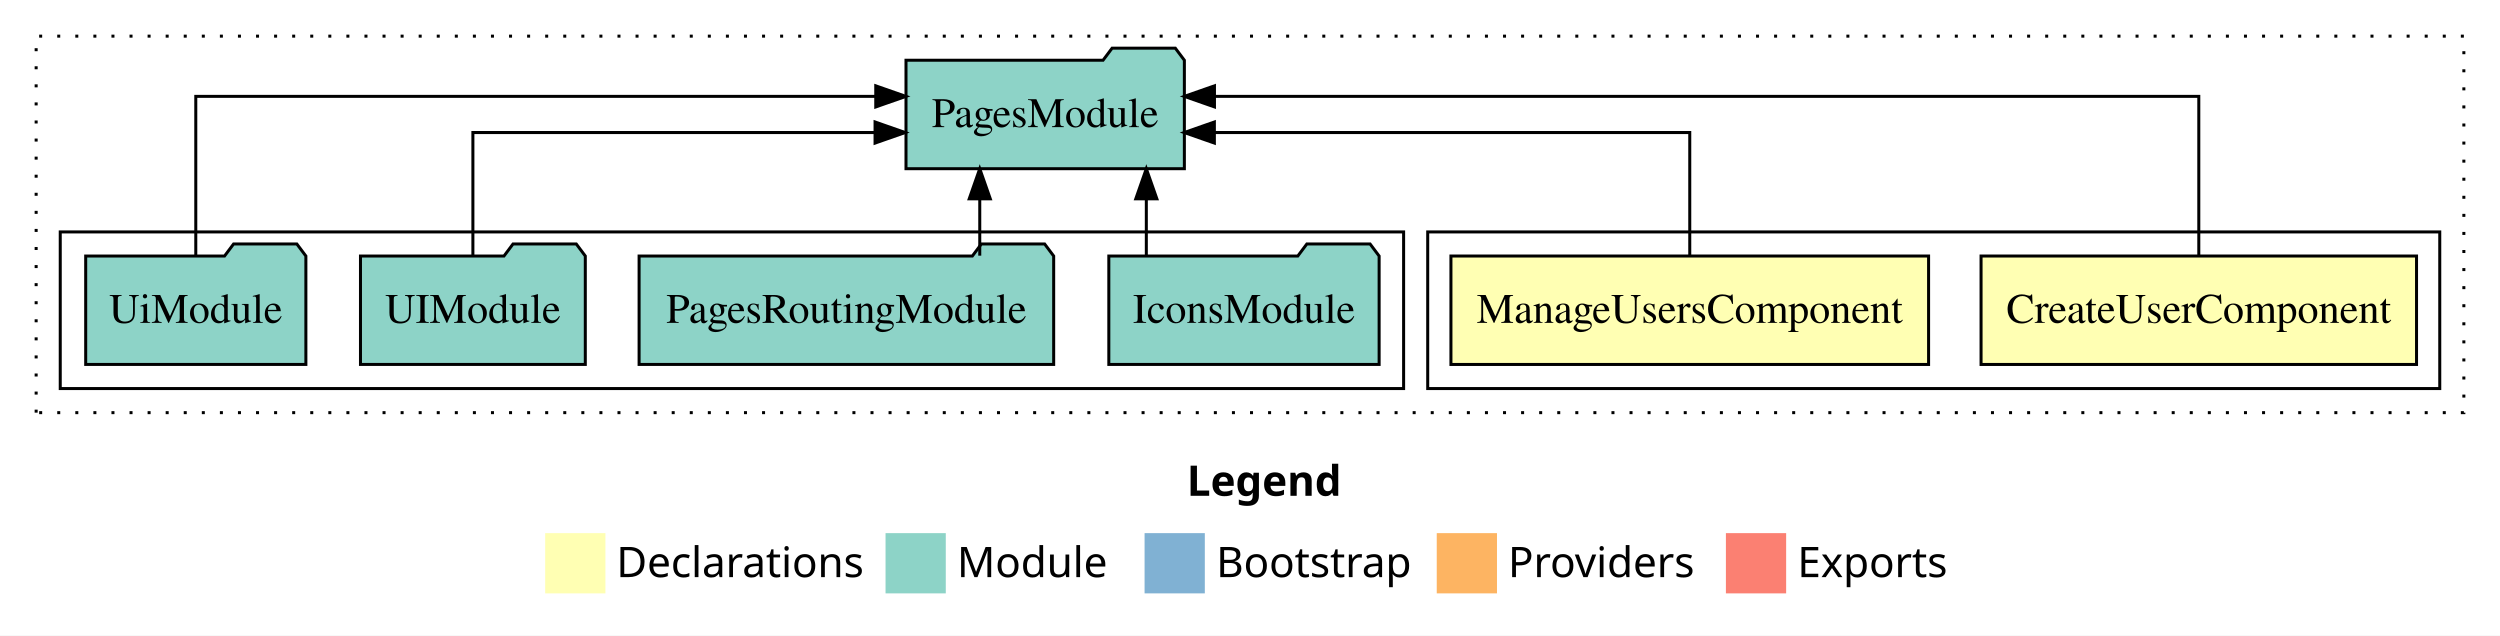
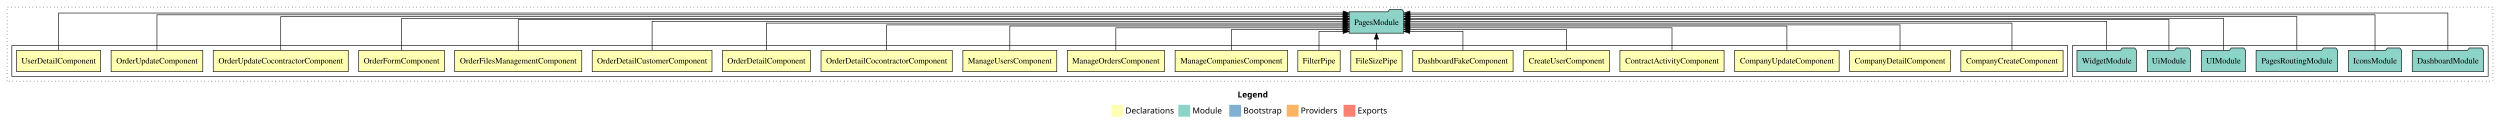
- <svg xmlns="http://www.w3.org/2000/svg" width="830pt" height="211pt" viewBox="0.00 0.00 830.00 211.00">
+ <svg xmlns="http://www.w3.org/2000/svg" width="4221pt" height="211pt" viewBox="0.00 0.00 4221.00 211.00">
  <g id="graph0" class="graph" transform="scale(1 1) rotate(0) translate(4 207)">
-     <polygon fill="white" stroke="transparent" points="-4,4 -4,-207 826,-207 826,4 -4,4" />
-     <text text-anchor="start" x="390.01" y="-42.4" font-family="Times-12" font-weight="bold" font-size="14.00">Legend</text>
-     <polygon fill="#ffffb3" stroke="transparent" points="177,-10 177,-30 197,-30 197,-10 177,-10" />
-     <text text-anchor="start" x="200.63" y="-15.4" font-family="Times-12" font-size="14.00">  Declarations</text>
-     <polygon fill="#8dd3c7" stroke="transparent" points="290,-10 290,-30 310,-30 310,-10 290,-10" />
-     <text text-anchor="start" x="313.73" y="-15.4" font-family="Times-12" font-size="14.00">  Module</text>
-     <polygon fill="#80b1d3" stroke="transparent" points="376,-10 376,-30 396,-30 396,-10 376,-10" />
-     <text text-anchor="start" x="399.78" y="-15.4" font-family="Times-12" font-size="14.00">  Bootstrap</text>
-     <polygon fill="#fdb462" stroke="transparent" points="473,-10 473,-30 493,-30 493,-10 473,-10" />
-     <text text-anchor="start" x="496.67" y="-15.4" font-family="Times-12" font-size="14.00">  Providers</text>
-     <polygon fill="#fb8072" stroke="transparent" points="569,-10 569,-30 589,-30 589,-10 569,-10" />
-     <text text-anchor="start" x="592.73" y="-15.4" font-family="Times-12" font-size="14.00">  Exports</text>
+     <polygon fill="white" stroke="transparent" points="-4,4 -4,-207 4217,-207 4217,4 -4,4" />
+     <text text-anchor="start" x="2085.51" y="-42.4" font-family="Times-12" font-weight="bold" font-size="14.00">Legend</text>
+     <polygon fill="#ffffb3" stroke="transparent" points="1872.5,-10 1872.5,-30 1892.5,-30 1892.5,-10 1872.5,-10" />
+     <text text-anchor="start" x="1896.13" y="-15.4" font-family="Times-12" font-size="14.00">  Declarations</text>
+     <polygon fill="#8dd3c7" stroke="transparent" points="1985.5,-10 1985.5,-30 2005.5,-30 2005.5,-10 1985.5,-10" />
+     <text text-anchor="start" x="2009.23" y="-15.4" font-family="Times-12" font-size="14.00">  Module</text>
+     <polygon fill="#80b1d3" stroke="transparent" points="2071.5,-10 2071.5,-30 2091.5,-30 2091.5,-10 2071.5,-10" />
+     <text text-anchor="start" x="2095.28" y="-15.4" font-family="Times-12" font-size="14.00">  Bootstrap</text>
+     <polygon fill="#fdb462" stroke="transparent" points="2168.5,-10 2168.5,-30 2188.5,-30 2188.5,-10 2168.5,-10" />
+     <text text-anchor="start" x="2192.17" y="-15.4" font-family="Times-12" font-size="14.00">  Providers</text>
+     <polygon fill="#fb8072" stroke="transparent" points="2264.5,-10 2264.5,-30 2284.5,-30 2284.5,-10 2264.5,-10" />
+     <text text-anchor="start" x="2288.23" y="-15.4" font-family="Times-12" font-size="14.00">  Exports</text>
    <g id="clust1" class="cluster">
-       <polygon fill="none" stroke="black" stroke-dasharray="1,5" points="8,-70 8,-195 814,-195 814,-70 8,-70" />
+       <polygon fill="none" stroke="black" stroke-dasharray="1,5" points="8,-70 8,-195 4205,-195 4205,-70 8,-70" />
+     </g>
+     <g id="clust22" class="cluster">
+       <polygon fill="none" stroke="black" points="3495,-78 3495,-130 4197,-130 4197,-78 3495,-78" />
    </g>
    <g id="clust2" class="cluster">
-       <polygon fill="none" stroke="black" points="470,-78 470,-130 806,-130 806,-78 470,-78" />
-     </g>
-     <g id="clust5" class="cluster">
-       <polygon fill="none" stroke="black" points="16,-78 16,-130 462,-130 462,-78 16,-78" />
+       <polygon fill="none" stroke="black" points="16,-78 16,-130 3487,-130 3487,-78 16,-78" />
    </g>
    <g id="node1" class="node">
-       <polygon fill="#ffffb3" stroke="black" points="798.29,-122 653.71,-122 653.71,-86 798.29,-86 798.29,-122" />
-       <text text-anchor="middle" x="726" y="-99.8" font-family="Times,serif" font-size="14.00">CreateUserComponent</text>
+       <polygon fill="#ffffb3" stroke="black" points="3479.31,-122 3306.69,-122 3306.69,-86 3479.31,-86 3479.31,-122" />
+       <text text-anchor="middle" x="3393" y="-99.8" font-family="Times,serif" font-size="14.00">CompanyCreateComponent</text>
+     </g>
+     <g id="node20" class="node">
+       <polygon fill="#8dd3c7" stroke="black" points="2366.21,-187 2363.21,-191 2342.21,-191 2339.21,-187 2273.79,-187 2273.79,-151 2366.21,-151 2366.21,-187" />
+       <text text-anchor="middle" x="2320" y="-164.8" font-family="Times,serif" font-size="14.00">PagesModule</text>
+     </g>
+     <g id="edge1" class="edge">
+       <path fill="none" stroke="black" d="M3393,-122.17C3393,-141.09 3393,-168 3393,-168 3393,-168 2376.11,-168 2376.11,-168" />
+       <polygon fill="black" stroke="black" points="2376.11,-164.5 2366.11,-168 2376.11,-171.5 2376.11,-164.5" />
+     </g>
+     <g id="node2" class="node">
+       <polygon fill="#ffffb3" stroke="black" points="3288.98,-122 3119.02,-122 3119.02,-86 3288.98,-86 3288.98,-122" />
+       <text text-anchor="middle" x="3204" y="-99.8" font-family="Times,serif" font-size="14.00">CompanyDetailComponent</text>
+     </g>
+     <g id="edge2" class="edge">
+       <path fill="none" stroke="black" d="M3204,-122.3C3204,-140.27 3204,-165 3204,-165 3204,-165 2376.28,-165 2376.28,-165" />
+       <polygon fill="black" stroke="black" points="2376.28,-161.5 2366.28,-165 2376.28,-168.5 2376.28,-161.5" />
    </g>
    <g id="node3" class="node">
-       <polygon fill="#8dd3c7" stroke="black" points="389.21,-187 386.21,-191 365.21,-191 362.21,-187 296.79,-187 296.79,-151 389.21,-151 389.21,-187" />
-       <text text-anchor="middle" x="343" y="-164.8" font-family="Times,serif" font-size="14.00">PagesModule</text>
-     </g>
-     <g id="edge1" class="edge">
-       <path fill="none" stroke="black" d="M726,-122.28C726,-143.32 726,-175 726,-175 726,-175 399.2,-175 399.2,-175" />
-       <polygon fill="black" stroke="black" points="399.2,-171.5 389.2,-175 399.2,-178.5 399.2,-171.5" />
-     </g>
-     <g id="node2" class="node">
-       <polygon fill="#ffffb3" stroke="black" points="636.29,-122 477.71,-122 477.71,-86 636.29,-86 636.29,-122" />
-       <text text-anchor="middle" x="557" y="-99.8" font-family="Times,serif" font-size="14.00">ManageUsersComponent</text>
-     </g>
-     <g id="edge2" class="edge">
-       <path fill="none" stroke="black" d="M557,-122.02C557,-139.37 557,-163 557,-163 557,-163 399.17,-163 399.17,-163" />
-       <polygon fill="black" stroke="black" points="399.17,-159.5 389.17,-163 399.17,-166.5 399.17,-159.5" />
+       <polygon fill="#ffffb3" stroke="black" points="3101.2,-122 2924.8,-122 2924.8,-86 3101.2,-86 3101.2,-122" />
+       <text text-anchor="middle" x="3013" y="-99.8" font-family="Times,serif" font-size="14.00">CompanyUpdateComponent</text>
+     </g>
+     <g id="edge3" class="edge">
+       <path fill="none" stroke="black" d="M3013,-122.02C3013,-139.37 3013,-163 3013,-163 3013,-163 2376.28,-163 2376.28,-163" />
+       <polygon fill="black" stroke="black" points="2376.28,-159.5 2366.28,-163 2376.28,-166.5 2376.28,-159.5" />
    </g>
    <g id="node4" class="node">
-       <polygon fill="#8dd3c7" stroke="black" points="453.87,-122 450.87,-126 429.87,-126 426.87,-122 364.13,-122 364.13,-86 453.87,-86 453.87,-122" />
-       <text text-anchor="middle" x="409" y="-99.8" font-family="Times,serif" font-size="14.00">IconsModule</text>
-     </g>
-     <g id="edge3" class="edge">
-       <path fill="none" stroke="black" d="M376.58,-122.11C376.58,-122.11 376.58,-140.99 376.58,-140.99" />
-       <polygon fill="black" stroke="black" points="373.08,-140.99 376.58,-150.99 380.08,-140.99 373.08,-140.99" />
+       <polygon fill="#ffffb3" stroke="black" points="2906.92,-122 2731.08,-122 2731.08,-86 2906.92,-86 2906.92,-122" />
+       <text text-anchor="middle" x="2819" y="-99.8" font-family="Times,serif" font-size="14.00">ContractActivityComponent</text>
+     </g>
+     <g id="edge4" class="edge">
+       <path fill="none" stroke="black" d="M2819,-122.03C2819,-138.4 2819,-160 2819,-160 2819,-160 2376.5,-160 2376.5,-160" />
+       <polygon fill="black" stroke="black" points="2376.5,-156.5 2366.5,-160 2376.5,-163.5 2376.5,-156.5" />
    </g>
    <g id="node5" class="node">
-       <polygon fill="#8dd3c7" stroke="black" points="345.82,-122 342.82,-126 321.82,-126 318.82,-122 208.18,-122 208.18,-86 345.82,-86 345.82,-122" />
-       <text text-anchor="middle" x="277" y="-99.8" font-family="Times,serif" font-size="14.00">PagesRoutingModule</text>
-     </g>
-     <g id="edge4" class="edge">
-       <path fill="none" stroke="black" d="M321.28,-122.11C321.28,-122.11 321.28,-140.99 321.28,-140.99" />
-       <polygon fill="black" stroke="black" points="317.78,-140.99 321.28,-150.99 324.78,-140.99 317.78,-140.99" />
+       <polygon fill="#ffffb3" stroke="black" points="2713.29,-122 2568.71,-122 2568.71,-86 2713.29,-86 2713.29,-122" />
+       <text text-anchor="middle" x="2641" y="-99.8" font-family="Times,serif" font-size="14.00">CreateUserComponent</text>
+     </g>
+     <g id="edge5" class="edge">
+       <path fill="none" stroke="black" d="M2641,-122.24C2641,-137.57 2641,-157 2641,-157 2641,-157 2376.33,-157 2376.33,-157" />
+       <polygon fill="black" stroke="black" points="2376.33,-153.5 2366.33,-157 2376.33,-160.5 2376.33,-153.5" />
    </g>
    <g id="node6" class="node">
-       <polygon fill="#8dd3c7" stroke="black" points="190.32,-122 187.32,-126 166.32,-126 163.32,-122 115.68,-122 115.68,-86 190.32,-86 190.32,-122" />
-       <text text-anchor="middle" x="153" y="-99.8" font-family="Times,serif" font-size="14.00">UIModule</text>
-     </g>
-     <g id="edge5" class="edge">
-       <path fill="none" stroke="black" d="M153,-122.02C153,-139.37 153,-163 153,-163 153,-163 286.52,-163 286.52,-163" />
-       <polygon fill="black" stroke="black" points="286.52,-166.5 296.52,-163 286.52,-159.5 286.52,-166.5" />
+       <polygon fill="#ffffb3" stroke="black" points="2550.69,-122 2381.31,-122 2381.31,-86 2550.69,-86 2550.69,-122" />
+       <text text-anchor="middle" x="2466" y="-99.8" font-family="Times,serif" font-size="14.00">DashboardFakeComponent</text>
+     </g>
+     <g id="edge6" class="edge">
+       <path fill="none" stroke="black" d="M2466,-122.05C2466,-136.37 2466,-154 2466,-154 2466,-154 2376.2,-154 2376.2,-154" />
+       <polygon fill="black" stroke="black" points="2376.2,-150.5 2366.2,-154 2376.2,-157.5 2376.2,-150.5" />
    </g>
    <g id="node7" class="node">
-       <polygon fill="#8dd3c7" stroke="black" points="97.55,-122 94.55,-126 73.55,-126 70.55,-122 24.45,-122 24.45,-86 97.55,-86 97.55,-122" />
-       <text text-anchor="middle" x="61" y="-99.8" font-family="Times,serif" font-size="14.00">UiModule</text>
-     </g>
-     <g id="edge6" class="edge">
-       <path fill="none" stroke="black" d="M61,-122.28C61,-143.32 61,-175 61,-175 61,-175 286.75,-175 286.75,-175" />
-       <polygon fill="black" stroke="black" points="286.75,-178.5 296.75,-175 286.75,-171.5 286.75,-178.5" />
+       <polygon fill="#ffffb3" stroke="black" points="2363.27,-122 2276.73,-122 2276.73,-86 2363.27,-86 2363.27,-122" />
+       <text text-anchor="middle" x="2320" y="-99.8" font-family="Times,serif" font-size="14.00">FileSizePipe</text>
+     </g>
+     <g id="edge7" class="edge">
+       <path fill="none" stroke="black" d="M2320,-122.11C2320,-122.11 2320,-140.99 2320,-140.99" />
+       <polygon fill="black" stroke="black" points="2316.5,-140.99 2320,-150.99 2323.5,-140.99 2316.5,-140.99" />
+     </g>
+     <g id="node8" class="node">
+       <polygon fill="#ffffb3" stroke="black" points="2258.72,-122 2187.28,-122 2187.28,-86 2258.72,-86 2258.72,-122" />
+       <text text-anchor="middle" x="2223" y="-99.8" font-family="Times,serif" font-size="14.00">FilterPipe</text>
+     </g>
+     <g id="edge8" class="edge">
+       <path fill="none" stroke="black" d="M2223,-122.05C2223,-136.37 2223,-154 2223,-154 2223,-154 2263.77,-154 2263.77,-154" />
+       <polygon fill="black" stroke="black" points="2263.77,-157.5 2273.77,-154 2263.77,-150.5 2263.77,-157.5" />
+     </g>
+     <g id="node9" class="node">
+       <polygon fill="#ffffb3" stroke="black" points="2169.91,-122 1980.09,-122 1980.09,-86 2169.91,-86 2169.91,-122" />
+       <text text-anchor="middle" x="2075" y="-99.8" font-family="Times,serif" font-size="14.00">ManageCompaniesComponent</text>
+     </g>
+     <g id="edge9" class="edge">
+       <path fill="none" stroke="black" d="M2075,-122.24C2075,-137.57 2075,-157 2075,-157 2075,-157 2263.63,-157 2263.63,-157" />
+       <polygon fill="black" stroke="black" points="2263.63,-160.5 2273.63,-157 2263.63,-153.5 2263.63,-160.5" />
+     </g>
+     <g id="node10" class="node">
+       <polygon fill="#ffffb3" stroke="black" points="1962.01,-122 1797.99,-122 1797.99,-86 1962.01,-86 1962.01,-122" />
+       <text text-anchor="middle" x="1880" y="-99.8" font-family="Times,serif" font-size="14.00">ManageOrdersComponent</text>
+     </g>
+     <g id="edge10" class="edge">
+       <path fill="none" stroke="black" d="M1880,-122.03C1880,-138.4 1880,-160 1880,-160 1880,-160 2263.74,-160 2263.74,-160" />
+       <polygon fill="black" stroke="black" points="2263.74,-163.5 2273.74,-160 2263.74,-156.5 2263.74,-163.5" />
+     </g>
+     <g id="node11" class="node">
+       <polygon fill="#ffffb3" stroke="black" points="1780.29,-122 1621.71,-122 1621.71,-86 1780.29,-86 1780.29,-122" />
+       <text text-anchor="middle" x="1701" y="-99.8" font-family="Times,serif" font-size="14.00">ManageUsersComponent</text>
+     </g>
+     <g id="edge11" class="edge">
+       <path fill="none" stroke="black" d="M1701,-122.02C1701,-139.37 1701,-163 1701,-163 1701,-163 2263.73,-163 2263.73,-163" />
+       <polygon fill="black" stroke="black" points="2263.73,-166.5 2273.73,-163 2263.73,-159.5 2263.73,-166.5" />
+     </g>
+     <g id="node12" class="node">
+       <polygon fill="#ffffb3" stroke="black" points="1603.77,-122 1382.23,-122 1382.23,-86 1603.77,-86 1603.77,-122" />
+       <text text-anchor="middle" x="1493" y="-99.8" font-family="Times,serif" font-size="14.00">OrderDetailCocontractorComponent</text>
+     </g>
+     <g id="edge12" class="edge">
+       <path fill="none" stroke="black" d="M1493,-122.3C1493,-140.27 1493,-165 1493,-165 1493,-165 2263.76,-165 2263.76,-165" />
+       <polygon fill="black" stroke="black" points="2263.76,-168.5 2273.76,-165 2263.76,-161.5 2263.76,-168.5" />
+     </g>
+     <g id="node13" class="node">
+       <polygon fill="#ffffb3" stroke="black" points="1364.18,-122 1215.82,-122 1215.82,-86 1364.18,-86 1364.18,-122" />
+       <text text-anchor="middle" x="1290" y="-99.8" font-family="Times,serif" font-size="14.00">OrderDetailComponent</text>
+     </g>
+     <g id="edge13" class="edge">
+       <path fill="none" stroke="black" d="M1290,-122.17C1290,-141.09 1290,-168 1290,-168 1290,-168 2263.74,-168 2263.74,-168" />
+       <polygon fill="black" stroke="black" points="2263.74,-171.5 2273.74,-168 2263.74,-164.5 2263.74,-171.5" />
+     </g>
+     <g id="node14" class="node">
+       <polygon fill="#ffffb3" stroke="black" points="1198.12,-122 995.88,-122 995.88,-86 1198.12,-86 1198.12,-122" />
+       <text text-anchor="middle" x="1097" y="-99.8" font-family="Times,serif" font-size="14.00">OrderDetailCustomerComponent</text>
+     </g>
+     <g id="edge14" class="edge">
+       <path fill="none" stroke="black" d="M1097,-122.31C1097,-142.15 1097,-171 1097,-171 1097,-171 2263.55,-171 2263.55,-171" />
+       <polygon fill="black" stroke="black" points="2263.55,-174.5 2273.55,-171 2263.55,-167.5 2263.55,-174.5" />
+     </g>
+     <g id="node15" class="node">
+       <polygon fill="#ffffb3" stroke="black" points="978.28,-122 763.72,-122 763.72,-86 978.28,-86 978.28,-122" />
+       <text text-anchor="middle" x="871" y="-99.8" font-family="Times,serif" font-size="14.00">OrderFilesManagementComponent</text>
+     </g>
+     <g id="edge15" class="edge">
+       <path fill="none" stroke="black" d="M871,-122.03C871,-142.77 871,-174 871,-174 871,-174 2263.84,-174 2263.84,-174" />
+       <polygon fill="black" stroke="black" points="2263.84,-177.5 2273.84,-174 2263.84,-170.5 2263.84,-177.5" />
+     </g>
+     <g id="node16" class="node">
+       <polygon fill="#ffffb3" stroke="black" points="746.31,-122 601.69,-122 601.69,-86 746.31,-86 746.31,-122" />
+       <text text-anchor="middle" x="674" y="-99.8" font-family="Times,serif" font-size="14.00">OrderFormComponent</text>
+     </g>
+     <g id="edge16" class="edge">
+       <path fill="none" stroke="black" d="M674,-122.17C674,-143.5 674,-176 674,-176 674,-176 2263.83,-176 2263.83,-176" />
+       <polygon fill="black" stroke="black" points="2263.83,-179.5 2273.83,-176 2263.83,-172.5 2263.83,-179.5" />
+     </g>
+     <g id="node17" class="node">
+       <polygon fill="#ffffb3" stroke="black" points="583.98,-122 356.02,-122 356.02,-86 583.98,-86 583.98,-122" />
+       <text text-anchor="middle" x="470" y="-99.8" font-family="Times,serif" font-size="14.00">OrderUpdateCocontractorComponent</text>
+     </g>
+     <g id="edge17" class="edge">
+       <path fill="none" stroke="black" d="M470,-122.16C470,-144.35 470,-179 470,-179 470,-179 2263.81,-179 2263.81,-179" />
+       <polygon fill="black" stroke="black" points="2263.81,-182.5 2273.81,-179 2263.81,-175.5 2263.81,-182.5" />
+     </g>
+     <g id="node18" class="node">
+       <polygon fill="#ffffb3" stroke="black" points="338.4,-122 183.6,-122 183.6,-86 338.4,-86 338.4,-122" />
+       <text text-anchor="middle" x="261" y="-99.8" font-family="Times,serif" font-size="14.00">OrderUpdateComponent</text>
+     </g>
+     <g id="edge18" class="edge">
+       <path fill="none" stroke="black" d="M261,-122.09C261,-145.13 261,-182 261,-182 261,-182 2263.62,-182 2263.62,-182" />
+       <polygon fill="black" stroke="black" points="2263.62,-185.5 2273.62,-182 2263.62,-178.5 2263.62,-185.5" />
+     </g>
+     <g id="node19" class="node">
+       <polygon fill="#ffffb3" stroke="black" points="165.97,-122 24.03,-122 24.03,-86 165.97,-86 165.97,-122" />
+       <text text-anchor="middle" x="95" y="-99.8" font-family="Times,serif" font-size="14.00">UserDetailComponent</text>
+     </g>
+     <g id="edge19" class="edge">
+       <path fill="none" stroke="black" d="M95,-122.38C95,-146.28 95,-185 95,-185 95,-185 2263.78,-185 2263.78,-185" />
+       <polygon fill="black" stroke="black" points="2263.78,-188.5 2273.78,-185 2263.78,-181.5 2263.78,-188.5" />
+     </g>
+     <g id="node21" class="node">
+       <polygon fill="#8dd3c7" stroke="black" points="4189.19,-122 4186.19,-126 4165.19,-126 4162.19,-122 4068.81,-122 4068.81,-86 4189.19,-86 4189.19,-122" />
+       <text text-anchor="middle" x="4129" y="-99.8" font-family="Times,serif" font-size="14.00">DashboardModule</text>
+     </g>
+     <g id="edge20" class="edge">
+       <path fill="none" stroke="black" d="M4129,-122.38C4129,-146.28 4129,-185 4129,-185 4129,-185 2376.54,-185 2376.54,-185" />
+       <polygon fill="black" stroke="black" points="2376.54,-181.5 2366.54,-185 2376.53,-188.5 2376.54,-181.5" />
+     </g>
+     <g id="node22" class="node">
+       <polygon fill="#8dd3c7" stroke="black" points="4050.87,-122 4047.87,-126 4026.87,-126 4023.87,-122 3961.13,-122 3961.13,-86 4050.87,-86 4050.87,-122" />
+       <text text-anchor="middle" x="4006" y="-99.8" font-family="Times,serif" font-size="14.00">IconsModule</text>
+     </g>
+     <g id="edge21" class="edge">
+       <path fill="none" stroke="black" d="M4006,-122.09C4006,-145.13 4006,-182 4006,-182 4006,-182 2376.41,-182 2376.41,-182" />
+       <polygon fill="black" stroke="black" points="2376.41,-178.5 2366.41,-182 2376.41,-185.5 2376.41,-178.5" />
+     </g>
+     <g id="node23" class="node">
+       <polygon fill="#8dd3c7" stroke="black" points="3942.82,-122 3939.82,-126 3918.82,-126 3915.82,-122 3805.18,-122 3805.18,-86 3942.82,-86 3942.82,-122" />
+       <text text-anchor="middle" x="3874" y="-99.8" font-family="Times,serif" font-size="14.00">PagesRoutingModule</text>
+     </g>
+     <g id="edge22" class="edge">
+       <path fill="none" stroke="black" d="M3874,-122.16C3874,-144.35 3874,-179 3874,-179 3874,-179 2376.51,-179 2376.51,-179" />
+       <polygon fill="black" stroke="black" points="2376.51,-175.5 2366.51,-179 2376.51,-182.5 2376.51,-175.5" />
+     </g>
+     <g id="node24" class="node">
+       <polygon fill="#8dd3c7" stroke="black" points="3787.32,-122 3784.32,-126 3763.32,-126 3760.32,-122 3712.68,-122 3712.68,-86 3787.32,-86 3787.32,-122" />
+       <text text-anchor="middle" x="3750" y="-99.8" font-family="Times,serif" font-size="14.00">UIModule</text>
+     </g>
+     <g id="edge23" class="edge">
+       <path fill="none" stroke="black" d="M3750,-122.17C3750,-143.5 3750,-176 3750,-176 3750,-176 2376.36,-176 2376.36,-176" />
+       <polygon fill="black" stroke="black" points="2376.36,-172.5 2366.36,-176 2376.36,-179.5 2376.36,-172.5" />
+     </g>
+     <g id="node25" class="node">
+       <polygon fill="#8dd3c7" stroke="black" points="3694.55,-122 3691.55,-126 3670.55,-126 3667.55,-122 3621.45,-122 3621.45,-86 3694.55,-86 3694.55,-122" />
+       <text text-anchor="middle" x="3658" y="-99.8" font-family="Times,serif" font-size="14.00">UiModule</text>
+     </g>
+     <g id="edge24" class="edge">
+       <path fill="none" stroke="black" d="M3658,-122.03C3658,-142.77 3658,-174 3658,-174 3658,-174 2376.45,-174 2376.45,-174" />
+       <polygon fill="black" stroke="black" points="2376.45,-170.5 2366.45,-174 2376.45,-177.5 2376.45,-170.5" />
+     </g>
+     <g id="node26" class="node">
+       <polygon fill="#8dd3c7" stroke="black" points="3603.26,-122 3600.26,-126 3579.26,-126 3576.26,-122 3502.74,-122 3502.74,-86 3603.26,-86 3603.26,-122" />
+       <text text-anchor="middle" x="3553" y="-99.8" font-family="Times,serif" font-size="14.00">WidgetModule</text>
+     </g>
+     <g id="edge25" class="edge">
+       <path fill="none" stroke="black" d="M3553,-122.31C3553,-142.15 3553,-171 3553,-171 3553,-171 2376.46,-171 2376.46,-171" />
+       <polygon fill="black" stroke="black" points="2376.46,-167.5 2366.46,-171 2376.46,-174.5 2376.46,-167.5" />
    </g>
  </g>
</svg>
